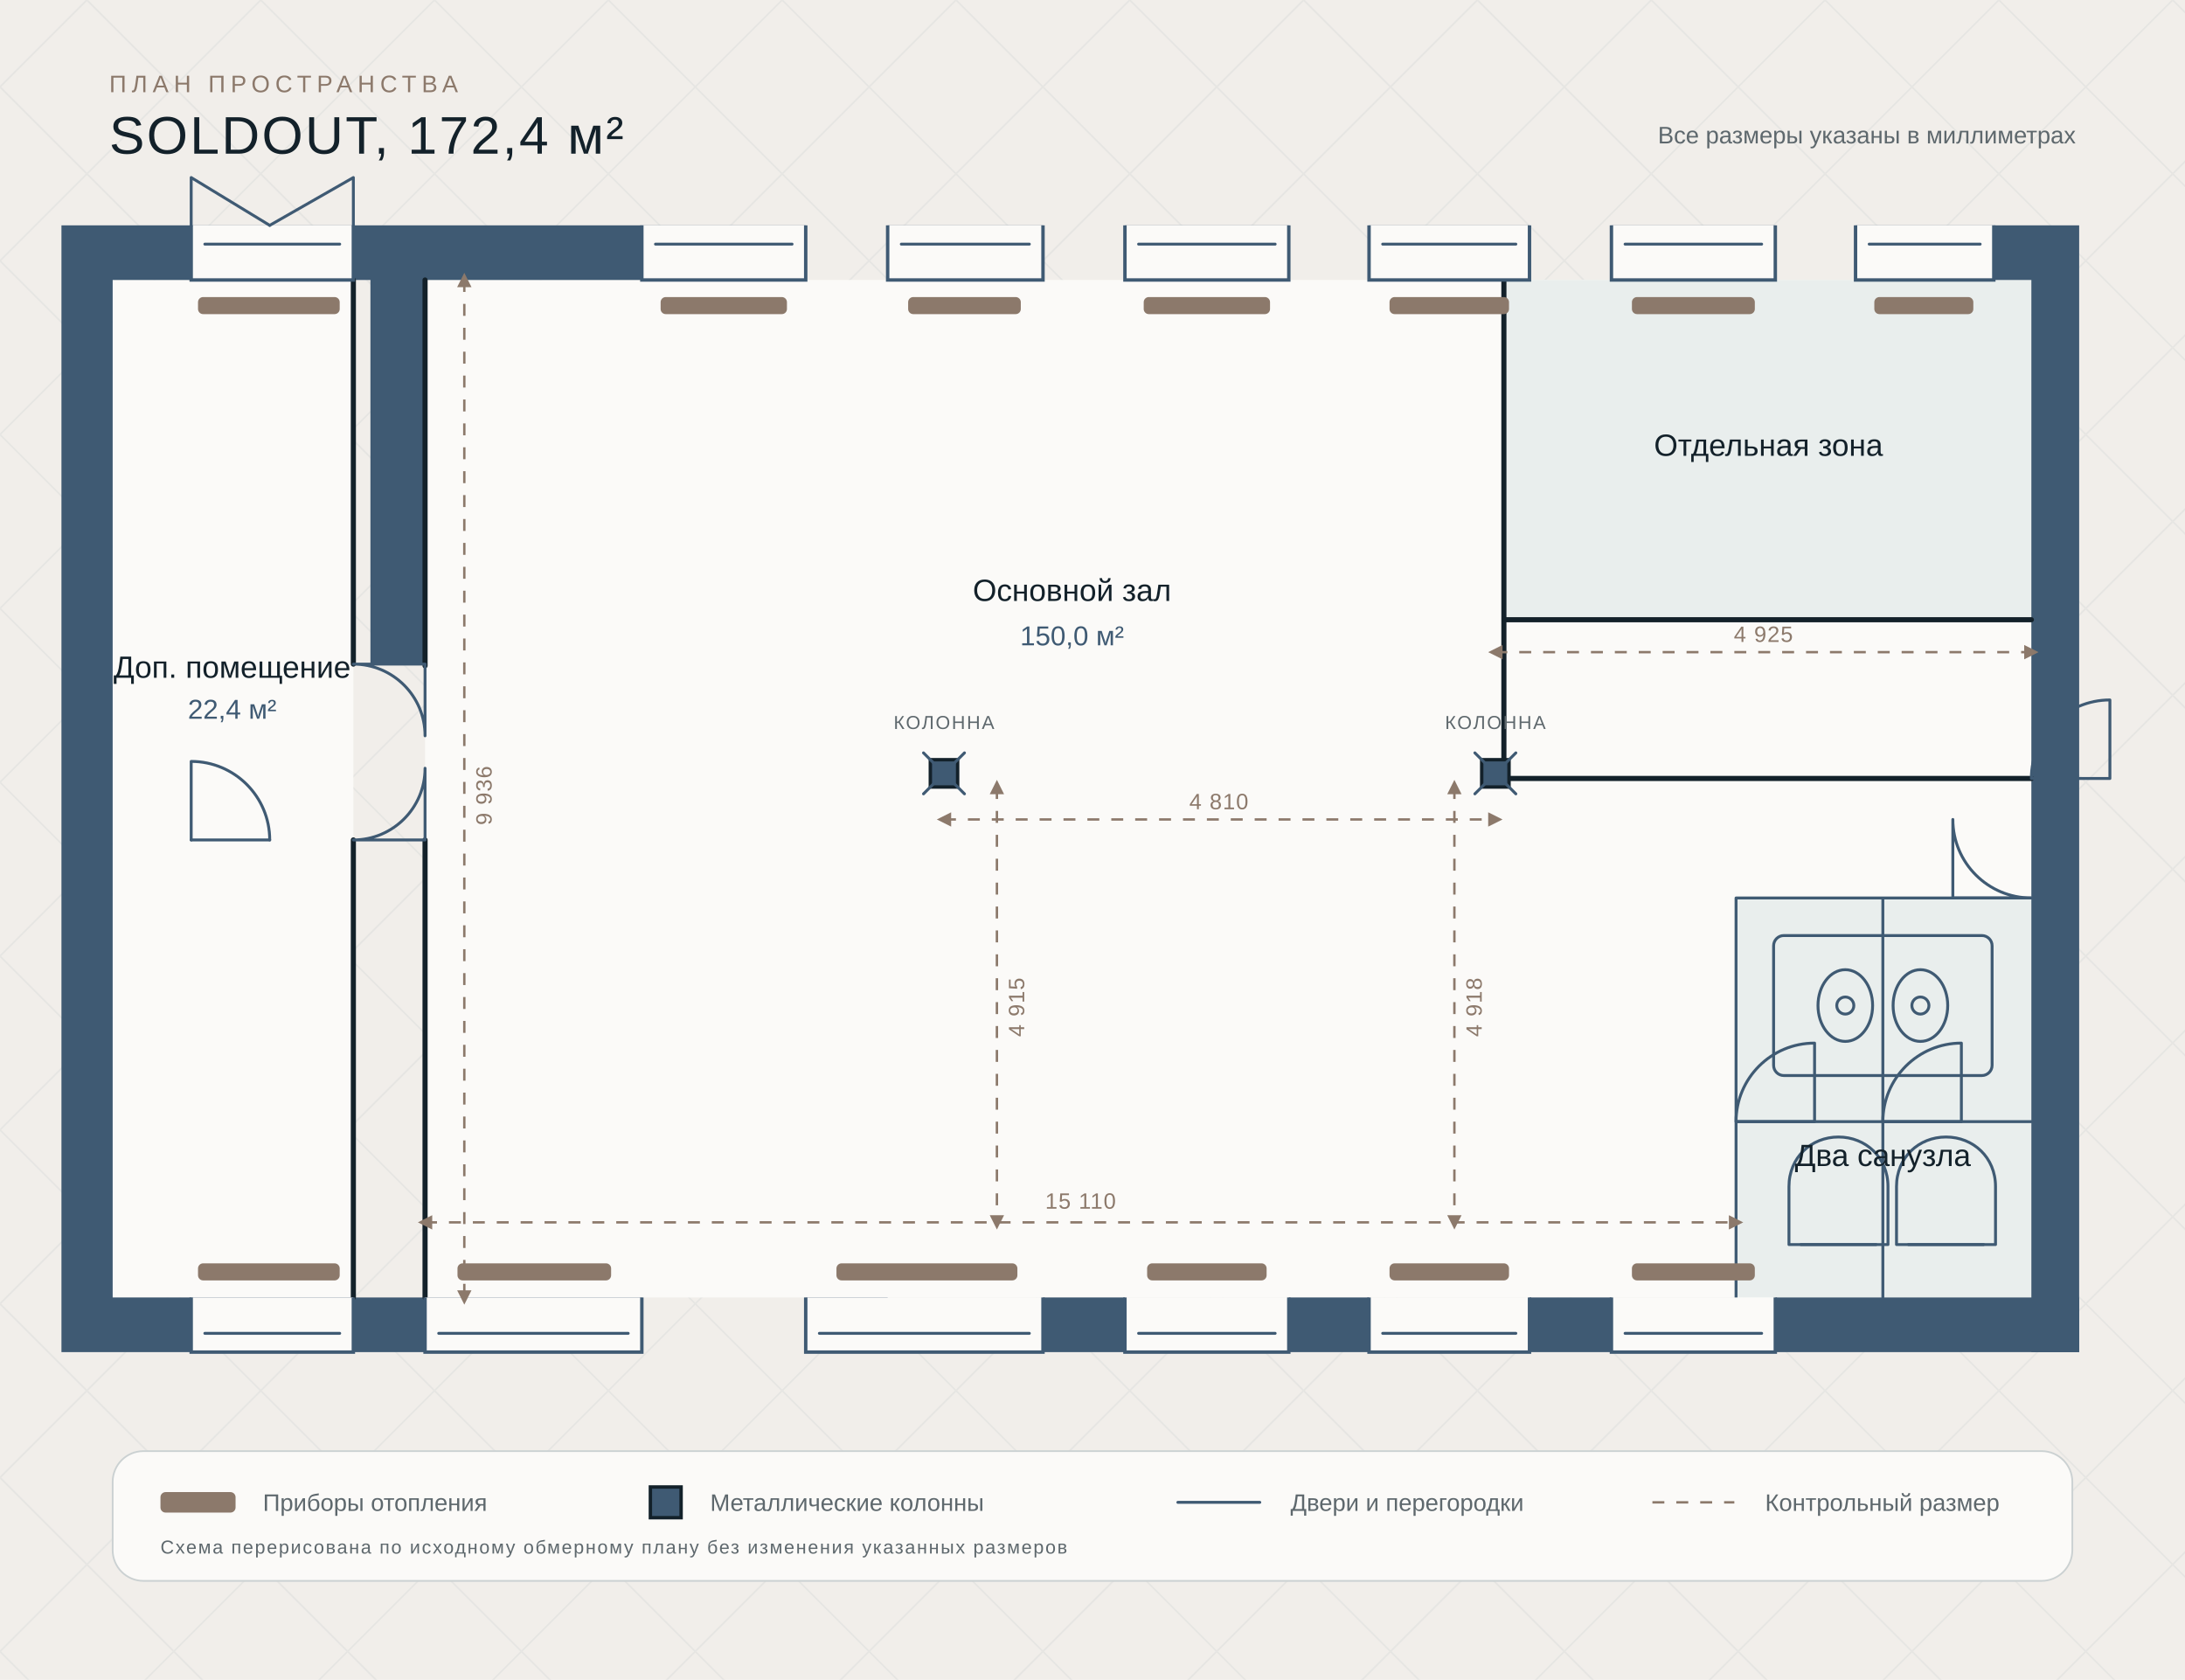
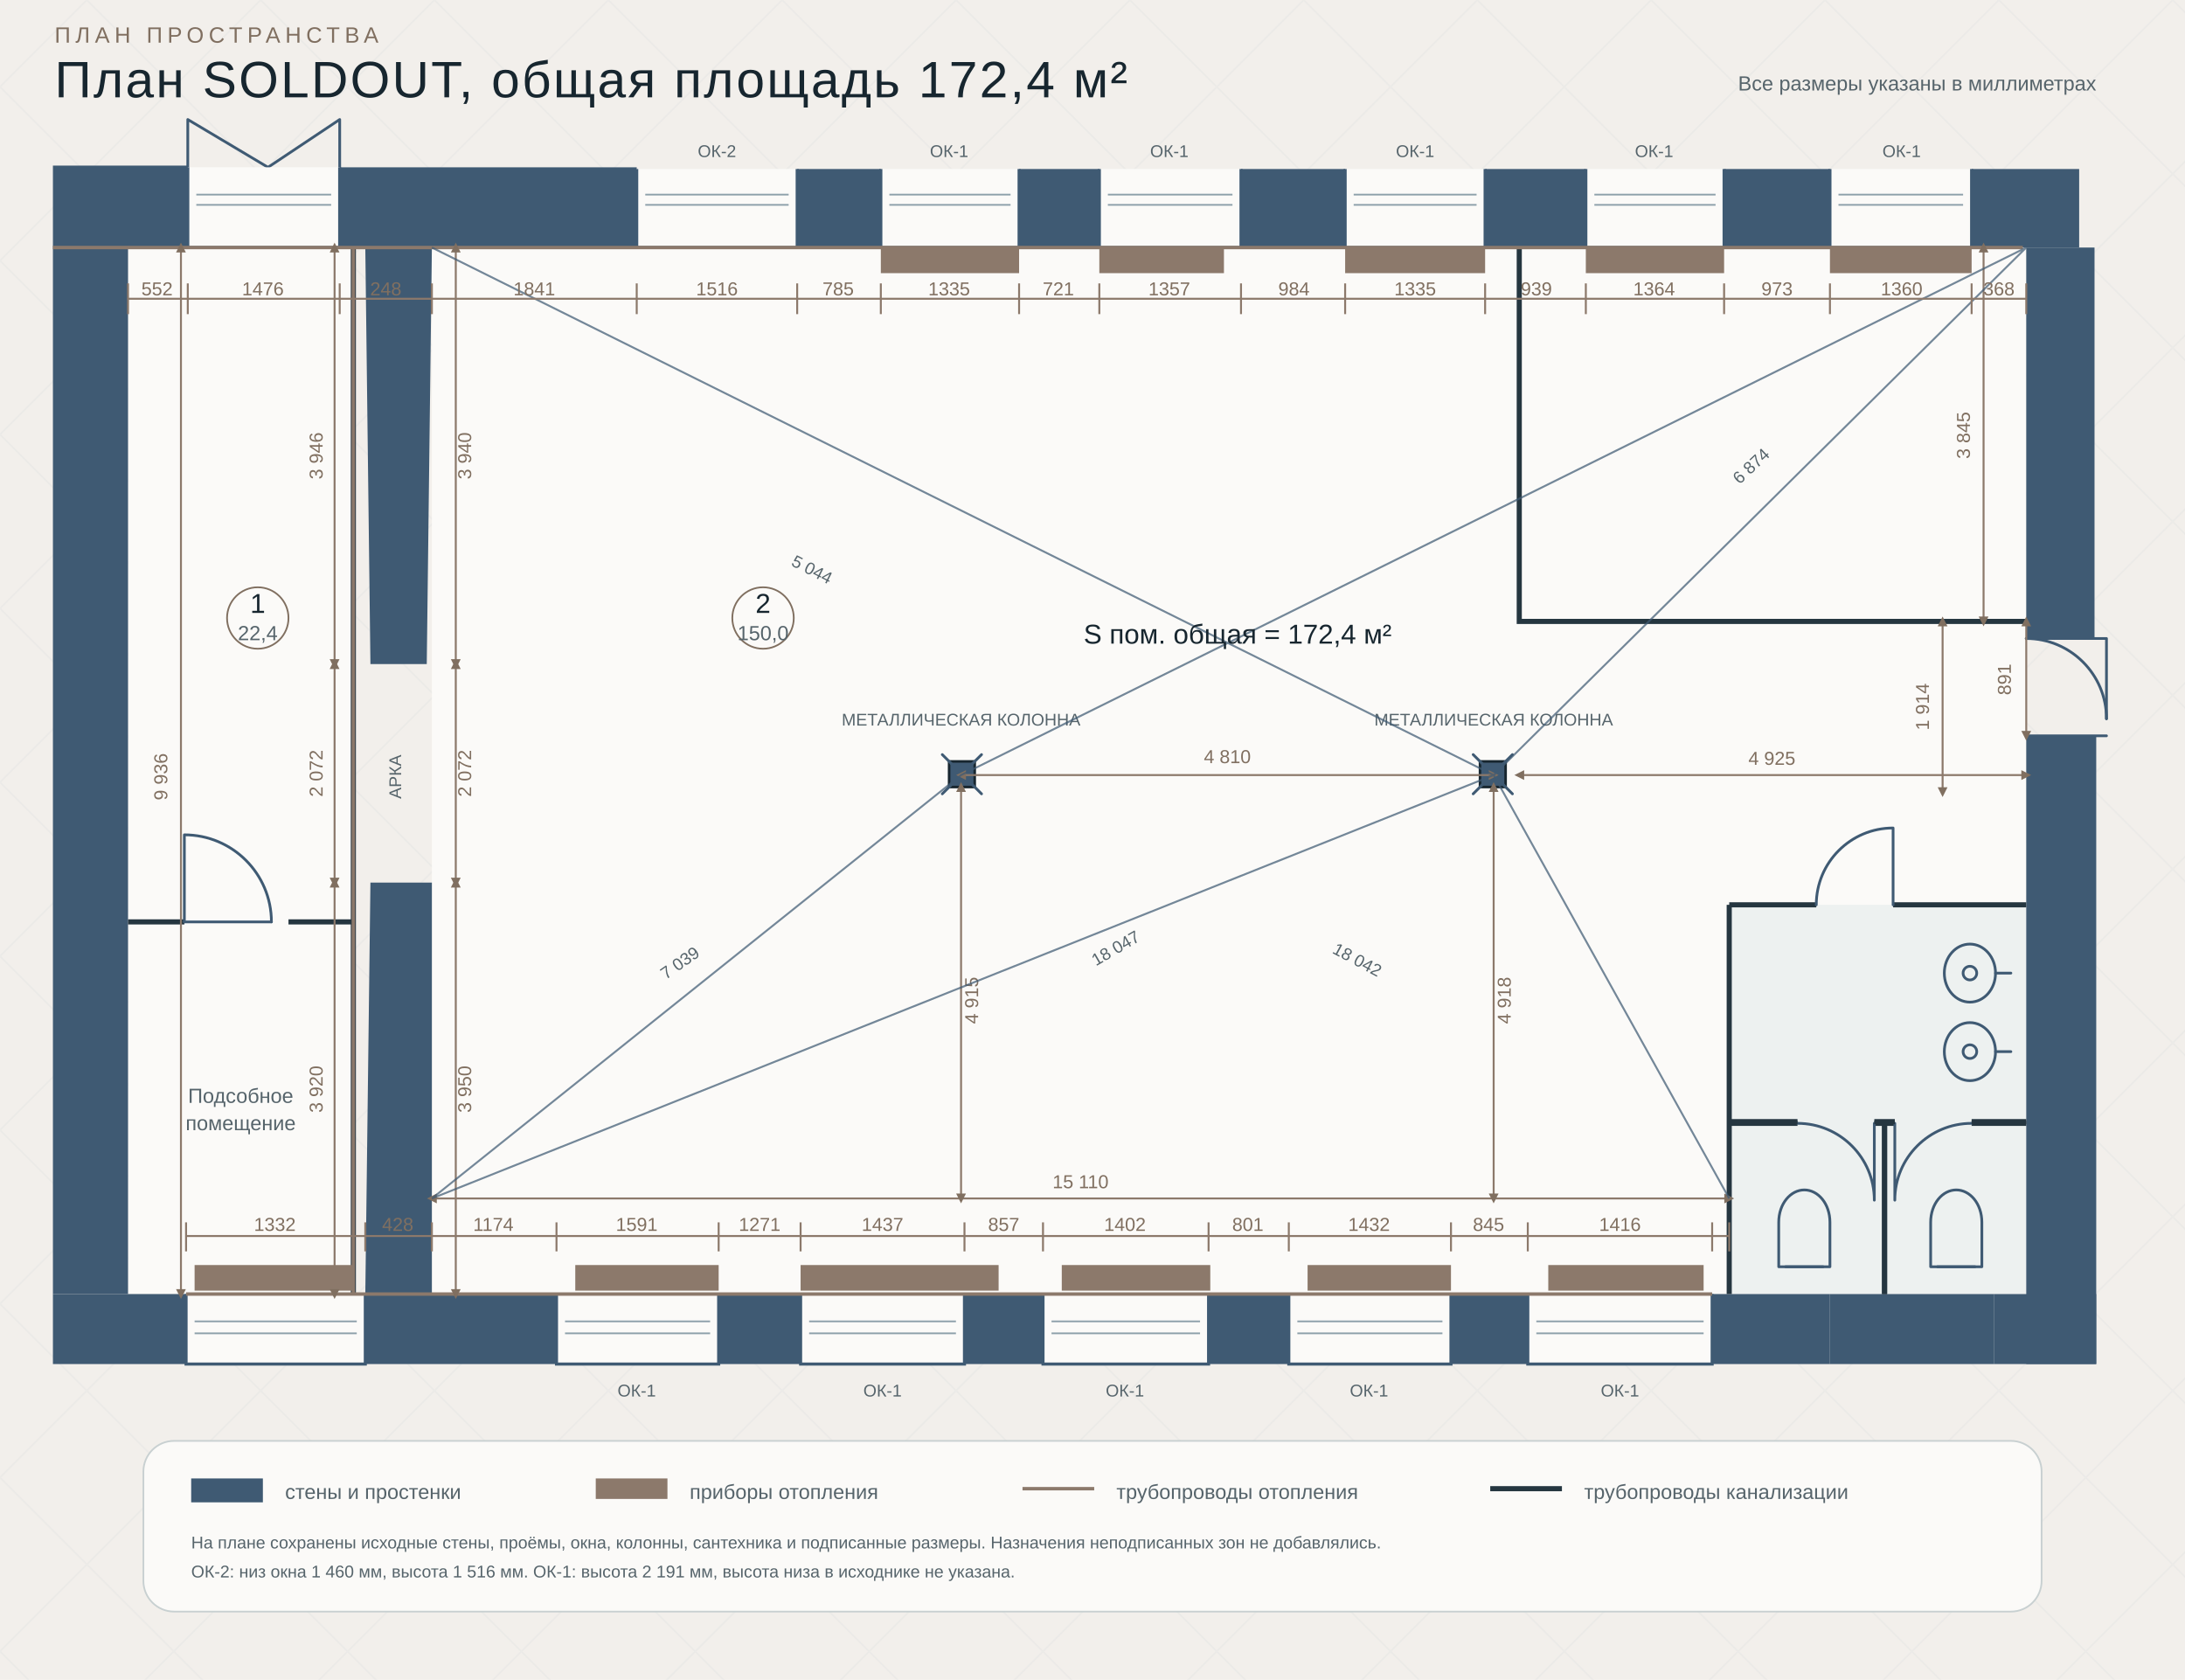
- <svg xmlns="http://www.w3.org/2000/svg" viewBox="0 0 1280 984" role="img" aria-labelledby="plan-title plan-desc">
+ <svg xmlns="http://www.w3.org/2000/svg" viewBox="0 0 1280 984" role="img" aria-labelledby="title desc">
  <defs>
    <style>
-       .canvas{fill:#f1eeea}.wall{fill:#3f5a73}.wall-soft{fill:#d8e1e4}.room{fill:#fbfaf8}.service{fill:#e9eeed}
-       .line{fill:none;stroke:#13212a;stroke-width:3;stroke-linecap:round;stroke-linejoin:round}
-       .thin{fill:none;stroke:#3f5a73;stroke-width:1.7;stroke-linecap:round;stroke-linejoin:round}
-       .measure{fill:none;stroke:#8c796b;stroke-width:1.4;stroke-dasharray:7 7}
-       .window{fill:#fbfaf8;stroke:#3f5a73;stroke-width:2}.heater{fill:#8c796b}.column{fill:#3f5a73;stroke:#13212a;stroke-width:2}
-       .title{font:500 31px Jost,Arial,sans-serif;letter-spacing:.04em;fill:#13212a}
-       .kicker{font:500 14px Jost,Arial,sans-serif;letter-spacing:.22em;fill:#8c796b}
-       .label{font:500 18px Jost,Arial,sans-serif;fill:#13212a}.area{font:400 16px Jost,Arial,sans-serif;fill:#3f5a73}
-       .dim{font:500 13px Jost,Arial,sans-serif;letter-spacing:.04em;fill:#8c796b}
-       .note{font:400 14px Jost,Arial,sans-serif;fill:#5e686d}.tiny{font:500 11px Jost,Arial,sans-serif;letter-spacing:.08em;fill:#5e686d}
+       .bg{fill:#f2efeb}.paper{fill:#fbfaf8}.wall{fill:#3f5a73}.part{fill:none;stroke:#253640;stroke-width:3}
+       .thin{fill:none;stroke:#3f5a73;stroke-width:1.6;stroke-linecap:round;stroke-linejoin:round}
+       .window{fill:#fbfaf8;stroke:#3f5a73;stroke-width:1.8}.glass{stroke:#8da0aa;stroke-width:1}
+       .heat{fill:#8c796b}.heatline{fill:none;stroke:#8c796b;stroke-width:2}.sewer{fill:none;stroke:#253640;stroke-width:3}
+       .dimline{fill:none;stroke:#8c796b;stroke-width:1.15}.diag{fill:none;stroke:#3f5a73;stroke-width:1.15;opacity:.72}
+       .hatch{fill:#e8edec}.wet{fill:#edf1f0}.column{fill:#3f5a73;stroke:#17262f;stroke-width:1.5}
+       .head{font:500 30px Jost,Arial,sans-serif;letter-spacing:.04em;fill:#17262f}
+       .kicker{font:500 13px Jost,Arial,sans-serif;letter-spacing:.22em;fill:#806f60}
+       .label{font:500 16px Jost,Arial,sans-serif;fill:#17262f}.small{font:400 12px Jost,Arial,sans-serif;fill:#56646b}
+       .dim{font:500 11px Jost,Arial,sans-serif;fill:#806f60}.tiny{font:500 10px Jost,Arial,sans-serif;fill:#56646b}
    </style>
-     <marker id="arrow" viewBox="0 0 8 8" refX="4" refY="4" markerWidth="6" markerHeight="6" orient="auto-start-reverse">
-       <path d="M0 0L8 4L0 8z" fill="#8c796b" />
+     <marker id="arr" viewBox="0 0 8 8" refX="4" refY="4" markerWidth="5" markerHeight="5" orient="auto-start-reverse">
+       <path d="M0 0L8 4L0 8z" fill="#806f60" />
    </marker>
-     <pattern id="tile" width="72" height="72" patternUnits="userSpaceOnUse" patternTransform="rotate(45)">
-       <path d="M0 36H72M36 0V72" stroke="#3f5a73" stroke-width="1" opacity=".055" />
+     <pattern id="brand" width="72" height="72" patternUnits="userSpaceOnUse" patternTransform="rotate(45)">
+       <path d="M0 36H72M36 0V72" stroke="#3f5a73" stroke-width="1" opacity=".035" />
    </pattern>
  </defs>
-   <rect class="canvas" width="1280" height="984" />
-   <rect width="1280" height="984" fill="url(#tile)" />
-   <g transform="translate(0 6)">
-     <text class="kicker" x="64" y="48">ПЛАН ПРОСТРАНСТВА</text>
-     <text class="title" x="64" y="84">SOLDOUT, 172,4 м²</text>
-     <text class="note" x="1216" y="78" text-anchor="end">Все размеры указаны в миллиметрах</text>
-   </g>
-   <path class="room" d="M66 164H207V760H66Z" />
-   <path class="room" d="M249 164H1190V760H249Z" />
-   <path class="service" d="M881 164H1190V363H881Z" />
-   <path class="service" d="M1017 526H1190V760H1017Z" />
-   <path class="wall" d="M36 132H112V164H66V760H112V792H36Z" />
-   <path class="wall" d="M112 132H207V164H112ZM207 132H376V164H249V389H217V164H207Z" />
-   <path class="wall" d="M376 132H472V164H376ZM520 132H611V164H520ZM659 132H755V164H659ZM802 132H896V164H802ZM944 132H1040V164H944ZM1087 132H1218V792H1190V164H1087Z" />
-   <path class="wall" d="M112 760H249V792H112ZM249 760H376V792H249ZM472 760H520V792H472ZM611 760H659V792H611ZM755 760H802V792H755ZM896 760H944V792H896ZM1040 760H1087V792H1040ZM1087 760H1218V792H1087Z" />
-   <path class="line" d="M207 164V389M207 492V760M249 164V390M249 492V760" />
-   <path class="line" d="M881 164V363H1190M881 363V456H1190" />
-   <path class="thin" d="M1017 526H1190M1017 526V760M1103 526V657M1017 657H1190M1103 657V760" />
-   <g>
-     <path class="window" d="M112 132V164H207V132M376 132V164H472V132M520 132V164H611V132M659 132V164H755V132M802 132V164H896V132M944 132V164H1040V132M1087 132V164H1168V132" />
-     <path class="thin" d="M120 143H199M384 143H464M528 143H603M667 143H747M810 143H888M952 143H1032M1095 143H1160" />
-   </g>
-   <g>
-     <path class="window" d="M112 760V792H207V760M249 760V792H376V760M472 760V792H611V760M659 760V792H755V760M802 760V792H896V760M944 760V792H1040V760" />
-     <path class="thin" d="M120 781H199M257 781H368M480 781H603M667 781H747M810 781H888M952 781H1032" />
-   </g>
-   <g class="heater">
-     <rect x="116" y="174" width="83" height="10" rx="3" />
-     <rect x="387" y="174" width="74" height="10" rx="3" />
-     <rect x="532" y="174" width="66" height="10" rx="3" />
-     <rect x="670" y="174" width="74" height="10" rx="3" />
-     <rect x="814" y="174" width="70" height="10" rx="3" />
-     <rect x="956" y="174" width="72" height="10" rx="3" />
-     <rect x="1098" y="174" width="58" height="10" rx="3" />
-     <rect x="116" y="740" width="83" height="10" rx="3" />
-     <rect x="268" y="740" width="90" height="10" rx="3" />
-     <rect x="490" y="740" width="106" height="10" rx="3" />
-     <rect x="672" y="740" width="70" height="10" rx="3" />
-     <rect x="814" y="740" width="70" height="10" rx="3" />
-     <rect x="956" y="740" width="72" height="10" rx="3" />
-   </g>
+   <rect class="bg" width="1280" height="984" />
+   <rect width="1280" height="984" fill="url(#brand)" />
+   <text class="kicker" x="32" y="25">ПЛАН ПРОСТРАНСТВА</text>
+   <text class="head" x="32" y="57">План SOLDOUT, общая площадь 172,4 м²</text>
+   <text class="small" x="1228" y="53" text-anchor="end">Все размеры указаны в миллиметрах</text>
+   <path class="paper" d="M75 145H207V758H75Z" />
+   <path class="paper" d="M253 145H1187V758H253Z" />
+   <path class="wet" d="M1013 530H1187V758H1013Z" />
+   <rect class="wall" x="31" y="97" width="79" height="48" />
+   <rect class="wall" x="31" y="145" width="44" height="613" />
+   <rect class="wall" x="31" y="758" width="78" height="41" />
+   <rect class="wall" x="199" y="98" width="174" height="47" />
+   <rect class="wall" x="467" y="99" width="49" height="46" />
+   <rect class="wall" x="597" y="99" width="47" height="46" />
+   <rect class="wall" x="727" y="99" width="61" height="46" />
+   <rect class="wall" x="870" y="99" width="59" height="46" />
+   <rect class="wall" x="1010" y="99" width="62" height="46" />
+   <rect class="wall" x="1155" y="99" width="63" height="46" />
+   <rect class="wall" x="1187" y="145" width="40" height="229" />
+   <rect class="wall" x="1187" y="431" width="41" height="368" />
+   <rect class="wall" x="109" y="758" width="105" height="41" />
+   <rect class="wall" x="214" y="758" width="112" height="41" />
+   <rect class="wall" x="421" y="758" width="48" height="41" />
+   <rect class="wall" x="565" y="758" width="46" height="41" />
+   <rect class="wall" x="708" y="758" width="47" height="41" />
+   <rect class="wall" x="850" y="758" width="45" height="41" />
+   <rect class="wall" x="1003" y="758" width="69" height="41" />
+   <rect class="wall" x="1072" y="758" width="96" height="41" />
+   <rect class="wall" x="1168" y="758" width="60" height="41" />
+   <path class="wall" d="M214 145H253L250 389H217Z" />
+   <path class="wall" d="M217 517H253V758H214Z" />
+   <path class="part" d="M207 145V758" />
+   <path class="part" d="M890 145V364H1187" />
+   <path class="part" d="M75 540H108M169 540H207" />
+   <path class="thin" d="M108 540V489A51 51 0 0 1 159 540" />
+   <path class="thin" d="M108 540H159" />
+   <path class="thin" d="M110 98V70L157 98M199 98V70L157 98" />
+   <path class="thin" d="M1187 374H1234V421M1187 431H1234" />
+   <path class="thin" d="M1234 421A47 47 0 0 0 1187 374" />
+   <path class="part" d="M1013 530H1064M1109 530H1187M1013 530V758M1104 658V758M1013 658H1053M1098 658H1110M1155 658H1187" />
+   <path class="thin" d="M1109 530V485M1064 530A45 45 0 0 1 1109 485" />
+   <path class="thin" d="M1098 658V703M1053 658A45 45 0 0 1 1098 703" />
+   <path class="thin" d="M1110 658V703M1155 658A45 45 0 0 0 1110 703" />
  <g class="thin">
-     <path d="M112 132V104L158 132" />
-     <path d="M207 132V104L158 132" />
-     <path d="M112 492V446A46 46 0 0 1 158 492" />
-     <path d="M112 492H158" />
-     <path d="M207 389H249V431A42 42 0 0 0 207 389" />
-     <path d="M207 492H249V450A42 42 0 0 1 207 492" />
-     <path d="M1190 456H1236V410A46 46 0 0 0 1190 456" />
-     <path d="M1190 526H1144V480A46 46 0 0 0 1190 526" />
-     <path d="M1017 657H1063V611A46 46 0 0 0 1017 657" />
-     <path d="M1103 657H1149V611A46 46 0 0 0 1103 657" />
-   </g>
-   <g>
-     <rect class="column" x="545" y="445" width="16" height="16" />
-     <path class="thin" d="M541 441L565 465M565 441L541 465" />
-     <rect class="column" x="868" y="445" width="16" height="16" />
-     <path class="thin" d="M864 441L888 465M888 441L864 465" />
-     <text class="tiny" x="553" y="427" text-anchor="middle">КОЛОННА</text>
-     <text class="tiny" x="876" y="427" text-anchor="middle">КОЛОННА</text>
-   </g>
-   <g class="thin">
-     <rect x="1039" y="548" width="128" height="82" rx="6" />
-     <ellipse cx="1081" cy="589" rx="16" ry="21" />
-     <ellipse cx="1125" cy="589" rx="16" ry="21" />
-     <circle cx="1081" cy="589" r="5" />
-     <circle cx="1125" cy="589" r="5" />
-     <path d="M1048 695c0-17 13-29 29-29s29 12 29 29v34h-58zM1111 695c0-17 13-29 29-29s29 12 29 29v34h-58z" />
-     <path d="M1055 729h44M1118 729h44" />
-   </g>
-   <g>
-     <path class="measure" marker-start="url(#arrow)" marker-end="url(#arrow)" d="M249 716H1017" />
-     <text class="dim" x="633" y="708" text-anchor="middle">15 110</text>
-     <path class="measure" marker-start="url(#arrow)" marker-end="url(#arrow)" d="M272 164V760" />
-     <text class="dim" x="288" y="466" transform="rotate(-90 288 466)" text-anchor="middle">9 936</text>
-     <path class="measure" marker-start="url(#arrow)" marker-end="url(#arrow)" d="M553 480H876" />
-     <text class="dim" x="714" y="474" text-anchor="middle">4 810</text>
-     <path class="measure" marker-start="url(#arrow)" marker-end="url(#arrow)" d="M876 382H1190" />
-     <text class="dim" x="1033" y="376" text-anchor="middle">4 925</text>
-     <path class="measure" marker-start="url(#arrow)" marker-end="url(#arrow)" d="M584 461V716" />
-     <text class="dim" x="600" y="590" transform="rotate(-90 600 590)" text-anchor="middle">4 915</text>
-     <path class="measure" marker-start="url(#arrow)" marker-end="url(#arrow)" d="M852 461V716" />
-     <text class="dim" x="868" y="590" transform="rotate(-90 868 590)" text-anchor="middle">4 918</text>
+     <ellipse cx="1154" cy="570" rx="15" ry="17" />
+     <circle cx="1154" cy="570" r="4" />
+     <path d="M1169 570H1178" />
+     <ellipse cx="1154" cy="616" rx="15" ry="17" />
+     <circle cx="1154" cy="616" r="4" />
+     <path d="M1169 616H1178" />
+     <path d="M1042 716c0-11 7-19 15-19s15 8 15 19v26h-30zM1131 716c0-11 7-19 15-19s15 8 15 19v26h-30z" />
+     <path d="M1046 742H1068M1135 742H1157" />
+   </g>
+   <g>
+     <path class="window" d="M110 98V145H199V98M373 99V145H467V99M516 99V145H597V99M644 99V145H727V99M788 99V145H870V99M929 99V145H1010V99M1072 99V145H1155V99" />
+     <path class="glass" d="M115 114H194M115 120H194M378 114H462M378 120H462M521 114H592M521 120H592M649 114H722M649 120H722M793 114H865M793 120H865M934 114H1005M934 120H1005M1077 114H1150M1077 120H1150" />
+   </g>
+   <g>
+     <path class="window" d="M109 758V799H214V758M326 758V799H421V758M469 758V799H565V758M611 758V799H708V758M755 758V799H850V758M895 758V799H1003V758" />
+     <path class="glass" d="M114 774H209M114 781H209M331 774H416M331 781H416M474 774H560M474 781H560M616 774H703M616 781H703M760 774H845M760 781H845M900 774H998M900 781H998" />
+   </g>
+   <path class="heatline" d="M31 145H1185M207 145V758M109 758H1003" />
+   <g class="heat">
+     <rect x="516" y="145" width="81" height="15" />
+     <rect x="644" y="145" width="73" height="15" />
+     <rect x="788" y="145" width="82" height="15" />
+     <rect x="929" y="145" width="81" height="15" />
+     <rect x="1072" y="145" width="83" height="15" />
+     <rect x="114" y="741" width="93" height="15" />
+     <rect x="337" y="741" width="84" height="15" />
+     <rect x="469" y="741" width="116" height="15" />
+     <rect x="622" y="741" width="87" height="15" />
+     <rect x="766" y="741" width="84" height="15" />
+     <rect x="907" y="741" width="91" height="15" />
+   </g>
+   <path class="sewer" d="M1013 657H1053M1098 657H1110M1155 657H1187M1104 657V758" />
+   <g>
+     <rect class="column" x="556" y="446" width="15" height="15" />
+     <path class="thin" d="M552 442L575 465M575 442L552 465" />
+     <rect class="column" x="867" y="446" width="15" height="15" />
+     <path class="thin" d="M863 442L886 465M886 442L863 465" />
+     <text class="tiny" x="563" y="425" text-anchor="middle">МЕТАЛЛИЧЕСКАЯ КОЛОННА</text>
+     <text class="tiny" x="875" y="425" text-anchor="middle">МЕТАЛЛИЧЕСКАЯ КОЛОННА</text>
+   </g>
+   <g>
+     <path class="dimline" marker-start="url(#arr)" marker-end="url(#arr)" d="M253 702H1013" />
+     <text class="dim" x="633" y="696" text-anchor="middle">15 110</text>
+     <path class="dimline" marker-start="url(#arr)" marker-end="url(#arr)" d="M563 454H875" />
+     <text class="dim" x="719" y="447" text-anchor="middle">4 810</text>
+     <path class="dimline" marker-start="url(#arr)" marker-end="url(#arr)" d="M563 461V702" />
+     <text class="dim" x="573" y="586" transform="rotate(-90 573 586)" text-anchor="middle">4 915</text>
+     <path class="dimline" marker-start="url(#arr)" marker-end="url(#arr)" d="M875 461V702" />
+     <text class="dim" x="885" y="586" transform="rotate(-90 885 586)" text-anchor="middle">4 918</text>
+     <path class="dimline" marker-start="url(#arr)" marker-end="url(#arr)" d="M890 454H1187" />
+     <text class="dim" x="1038" y="448" text-anchor="middle">4 925</text>
+     <path class="dimline" marker-start="url(#arr)" marker-end="url(#arr)" d="M106 145V758" />
+     <text class="dim" x="98" y="455" transform="rotate(-90 98 455)" text-anchor="middle">9 936</text>
+     <path class="dimline" marker-start="url(#arr)" marker-end="url(#arr)" d="M196 145V389" />
+     <text class="dim" x="189" y="267" transform="rotate(-90 189 267)" text-anchor="middle">3 946</text>
+     <path class="dimline" marker-start="url(#arr)" marker-end="url(#arr)" d="M196 389V517" />
+     <text class="dim" x="189" y="453" transform="rotate(-90 189 453)" text-anchor="middle">2 072</text>
+     <path class="dimline" marker-start="url(#arr)" marker-end="url(#arr)" d="M196 517V758" />
+     <text class="dim" x="189" y="638" transform="rotate(-90 189 638)" text-anchor="middle">3 920</text>
+     <path class="dimline" marker-start="url(#arr)" marker-end="url(#arr)" d="M267 145V389" />
+     <text class="dim" x="276" y="267" transform="rotate(-90 276 267)" text-anchor="middle">3 940</text>
+     <path class="dimline" marker-start="url(#arr)" marker-end="url(#arr)" d="M267 389V517" />
+     <text class="dim" x="276" y="453" transform="rotate(-90 276 453)" text-anchor="middle">2 072</text>
+     <path class="dimline" marker-start="url(#arr)" marker-end="url(#arr)" d="M267 517V758" />
+     <text class="dim" x="276" y="638" transform="rotate(-90 276 638)" text-anchor="middle">3 950</text>
+     <path class="dimline" marker-start="url(#arr)" marker-end="url(#arr)" d="M1162 145V364" />
+     <text class="dim" x="1154" y="255" transform="rotate(-90 1154 255)" text-anchor="middle">3 845</text>
+     <path class="dimline" marker-start="url(#arr)" marker-end="url(#arr)" d="M1138 364V464" />
+     <text class="dim" x="1130" y="414" transform="rotate(-90 1130 414)" text-anchor="middle">1 914</text>
+     <path class="dimline" marker-start="url(#arr)" marker-end="url(#arr)" d="M1187 364V431" />
+     <text class="dim" x="1178" y="398" transform="rotate(-90 1178 398)" text-anchor="middle">891</text>
+     <path class="diag" d="M253 145L875 454L253 702L563 454L1187 145L875 454L1013 702" />
+     <text class="tiny" x="463" y="331" transform="rotate(27 463 331)">5 044</text>
+     <text class="tiny" x="390" y="574" transform="rotate(-35 390 574)">7 039</text>
+     <text class="tiny" x="642" y="566" transform="rotate(-30 642 566)">18 047</text>
+     <text class="tiny" x="780" y="558" transform="rotate(28 780 558)">18 042</text>
+     <text class="tiny" x="1019" y="284" transform="rotate(-43 1019 284)">6 874</text>
+   </g>
+   <g class="dimline">
+     <path d="M75 175H1187" />
+     <path d="M75 166V184M110 166V184M199 166V184M253 166V184M373 166V184M467 166V184M516 166V184M597 166V184M644 166V184M727 166V184M788 166V184M870 166V184M929 166V184M1010 166V184M1072 166V184M1155 166V184M1187 166V184" />
+   </g>
+   <g class="dim" text-anchor="middle">
+     <text x="92" y="173">552</text>
+     <text x="154" y="173">1476</text>
+     <text x="226" y="173">248</text>
+     <text x="313" y="173">1841</text>
+     <text x="420" y="173">1516</text>
+     <text x="491" y="173">785</text>
+     <text x="556" y="173">1335</text>
+     <text x="620" y="173">721</text>
+     <text x="685" y="173">1357</text>
+     <text x="758" y="173">984</text>
+     <text x="829" y="173">1335</text>
+     <text x="900" y="173">939</text>
+     <text x="969" y="173">1364</text>
+     <text x="1041" y="173">973</text>
+     <text x="1114" y="173">1360</text>
+     <text x="1171" y="173">368</text>
+   </g>
+   <g class="tiny" text-anchor="middle">
+     <text x="420" y="92">ОК-2</text>
+     <text x="556" y="92">ОК-1</text>
+     <text x="685" y="92">ОК-1</text>
+     <text x="829" y="92">ОК-1</text>
+     <text x="969" y="92">ОК-1</text>
+     <text x="1114" y="92">ОК-1</text>
+     <text x="373" y="818">ОК-1</text>
+     <text x="517" y="818">ОК-1</text>
+     <text x="659" y="818">ОК-1</text>
+     <text x="802" y="818">ОК-1</text>
+     <text x="949" y="818">ОК-1</text>
+   </g>
+   <g class="dimline">
+     <path d="M109 724H1013" />
+     <path d="M109 716V733M214 716V733M253 716V733M326 716V733M421 716V733M469 716V733M565 716V733M611 716V733M708 716V733M755 716V733M850 716V733M895 716V733M1003 716V733M1013 716V733" />
+   </g>
+   <g class="dim" text-anchor="middle">
+     <text x="161" y="721">1332</text>
+     <text x="233" y="721">428</text>
+     <text x="289" y="721">1174</text>
+     <text x="373" y="721">1591</text>
+     <text x="445" y="721">1271</text>
+     <text x="517" y="721">1437</text>
+     <text x="588" y="721">857</text>
+     <text x="659" y="721">1402</text>
+     <text x="731" y="721">801</text>
+     <text x="802" y="721">1432</text>
+     <text x="872" y="721">845</text>
+     <text x="949" y="721">1416</text>
  </g>
  <g text-anchor="middle">
-     <text class="label" x="136" y="397">Доп. помещение</text>
-     <text class="area" x="136" y="421">22,4 м²</text>
-     <text class="label" x="628" y="352">Основной зал</text>
-     <text class="area" x="628" y="378">150,0 м²</text>
-     <text class="label" x="1036" y="267">Отдельная зона</text>
-     <text class="label" x="1103" y="683">Два санузла</text>
-   </g>
-   <g transform="translate(66 850)">
-     <rect x="0" y="0" width="1148" height="76" rx="18" fill="#fbfaf8" stroke="#cbd1d2" />
-     <rect x="28" y="24" width="44" height="12" rx="3" class="heater" />
-     <text class="note" x="88" y="35">Приборы отопления</text>
-     <rect x="315" y="21" width="18" height="18" class="column" />
-     <text class="note" x="350" y="35">Металлические колонны</text>
-     <path class="thin" d="M624 30H672" />
-     <text class="note" x="690" y="35">Двери и перегородки</text>
-     <path class="measure" d="M902 30H950" />
-     <text class="note" x="968" y="35">Контрольный размер</text>
-     <text class="tiny" x="28" y="60">Схема перерисована по исходному обмерному плану без изменения указанных размеров</text>
+     <circle cx="151" cy="362" r="18" fill="none" stroke="#806f60" />
+     <text class="label" x="151" y="359">1</text>
+     <text class="small" x="151" y="375">22,4</text>
+     <circle cx="447" cy="362" r="18" fill="none" stroke="#806f60" />
+     <text class="label" x="447" y="359">2</text>
+     <text class="small" x="447" y="375">150,0</text>
+     <text class="label" x="725" y="377">S пом. общая = 172,4 м²</text>
+     <text class="small" x="141" y="646">Подсобное</text>
+     <text class="small" x="141" y="662">помещение</text>
+     <text class="tiny" x="235" y="455" transform="rotate(-90 235 455)">АРКА</text>
+   </g>
+   <g transform="translate(84 844)">
+     <rect x="0" y="0" width="1112" height="100" rx="18" fill="#fbfaf8" stroke="#c8d0d1" />
+     <rect class="wall" x="28" y="22" width="42" height="14" />
+     <text class="small" x="83" y="34">стены и простенки</text>
+     <rect class="heat" x="265" y="22" width="42" height="12" />
+     <text class="small" x="320" y="34">приборы отопления</text>
+     <path class="heatline" d="M515 28H557" />
+     <text class="small" x="570" y="34">трубопроводы отопления</text>
+     <path class="sewer" d="M789 28H831" />
+     <text class="small" x="844" y="34">трубопроводы канализации</text>
+     <text class="tiny" x="28" y="63">На плане сохранены исходные стены, проёмы, окна, колонны, сантехника и подписанные размеры. Назначения неподписанных зон не добавлялись.</text>
+     <text class="tiny" x="28" y="80">ОК-2: низ окна 1 460 мм, высота 1 516 мм. ОК-1: высота 2 191 мм, высота низа в исходнике не указана.</text>
  </g>
</svg>
